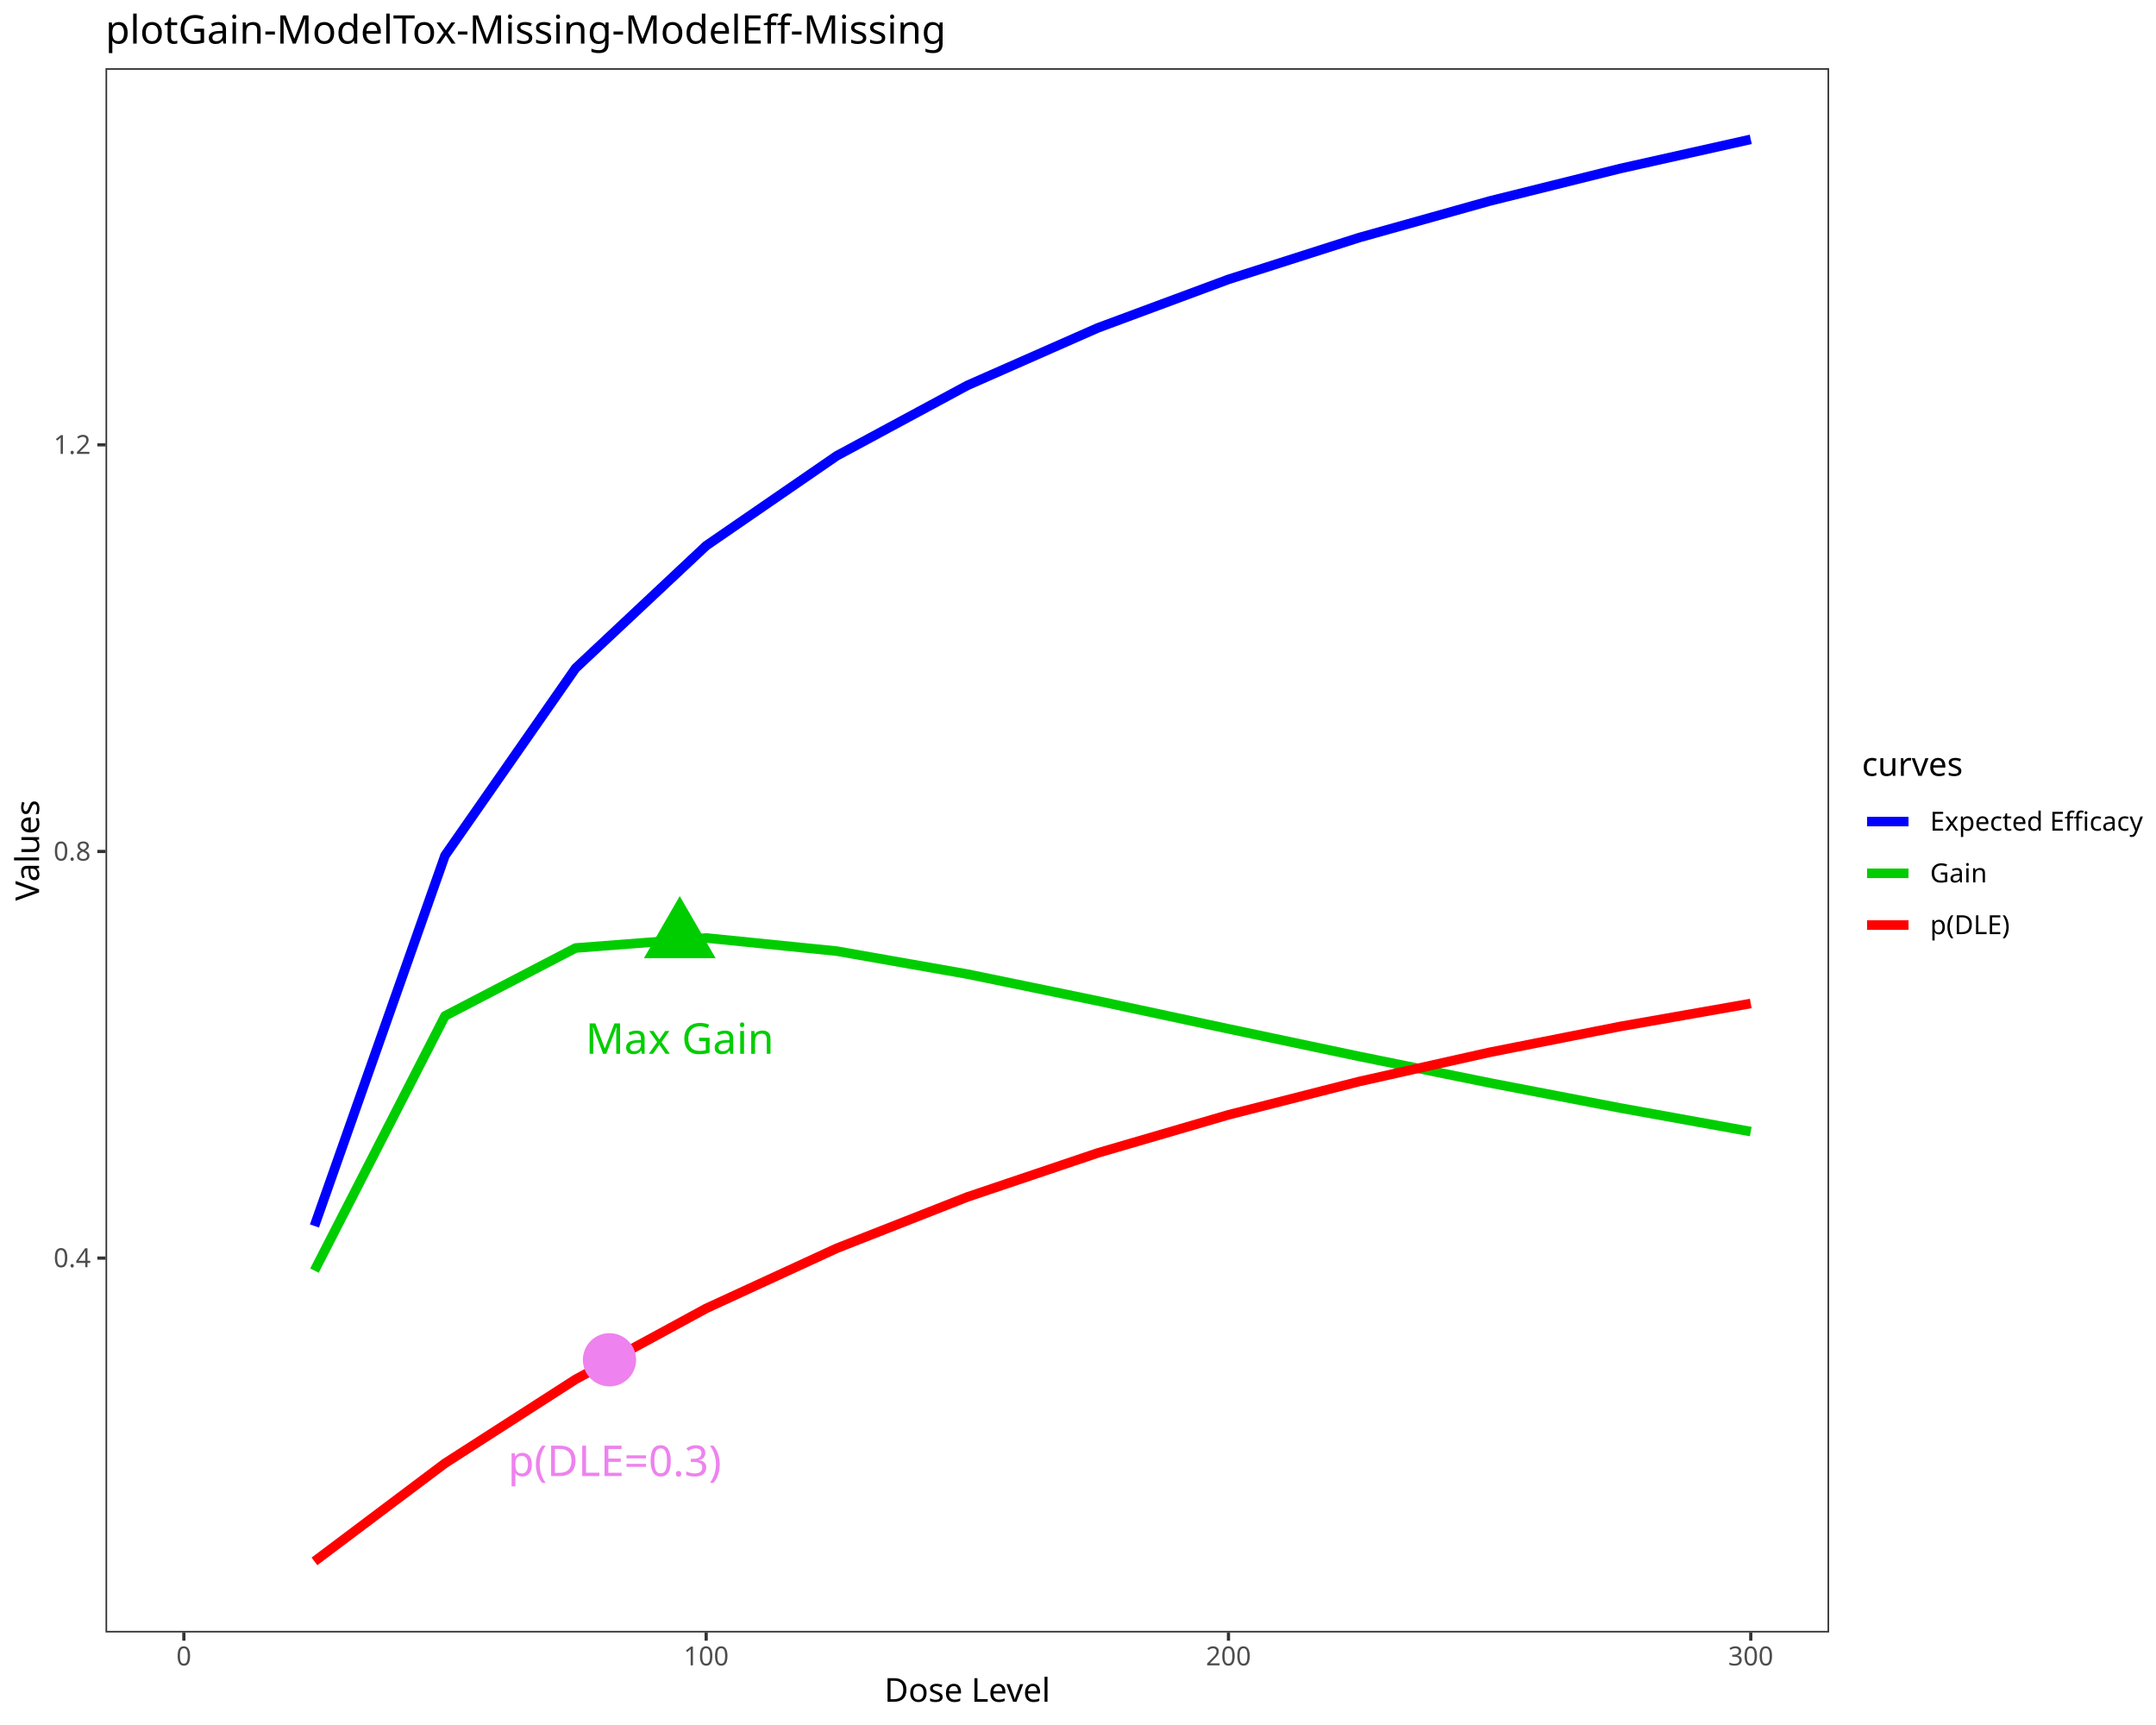
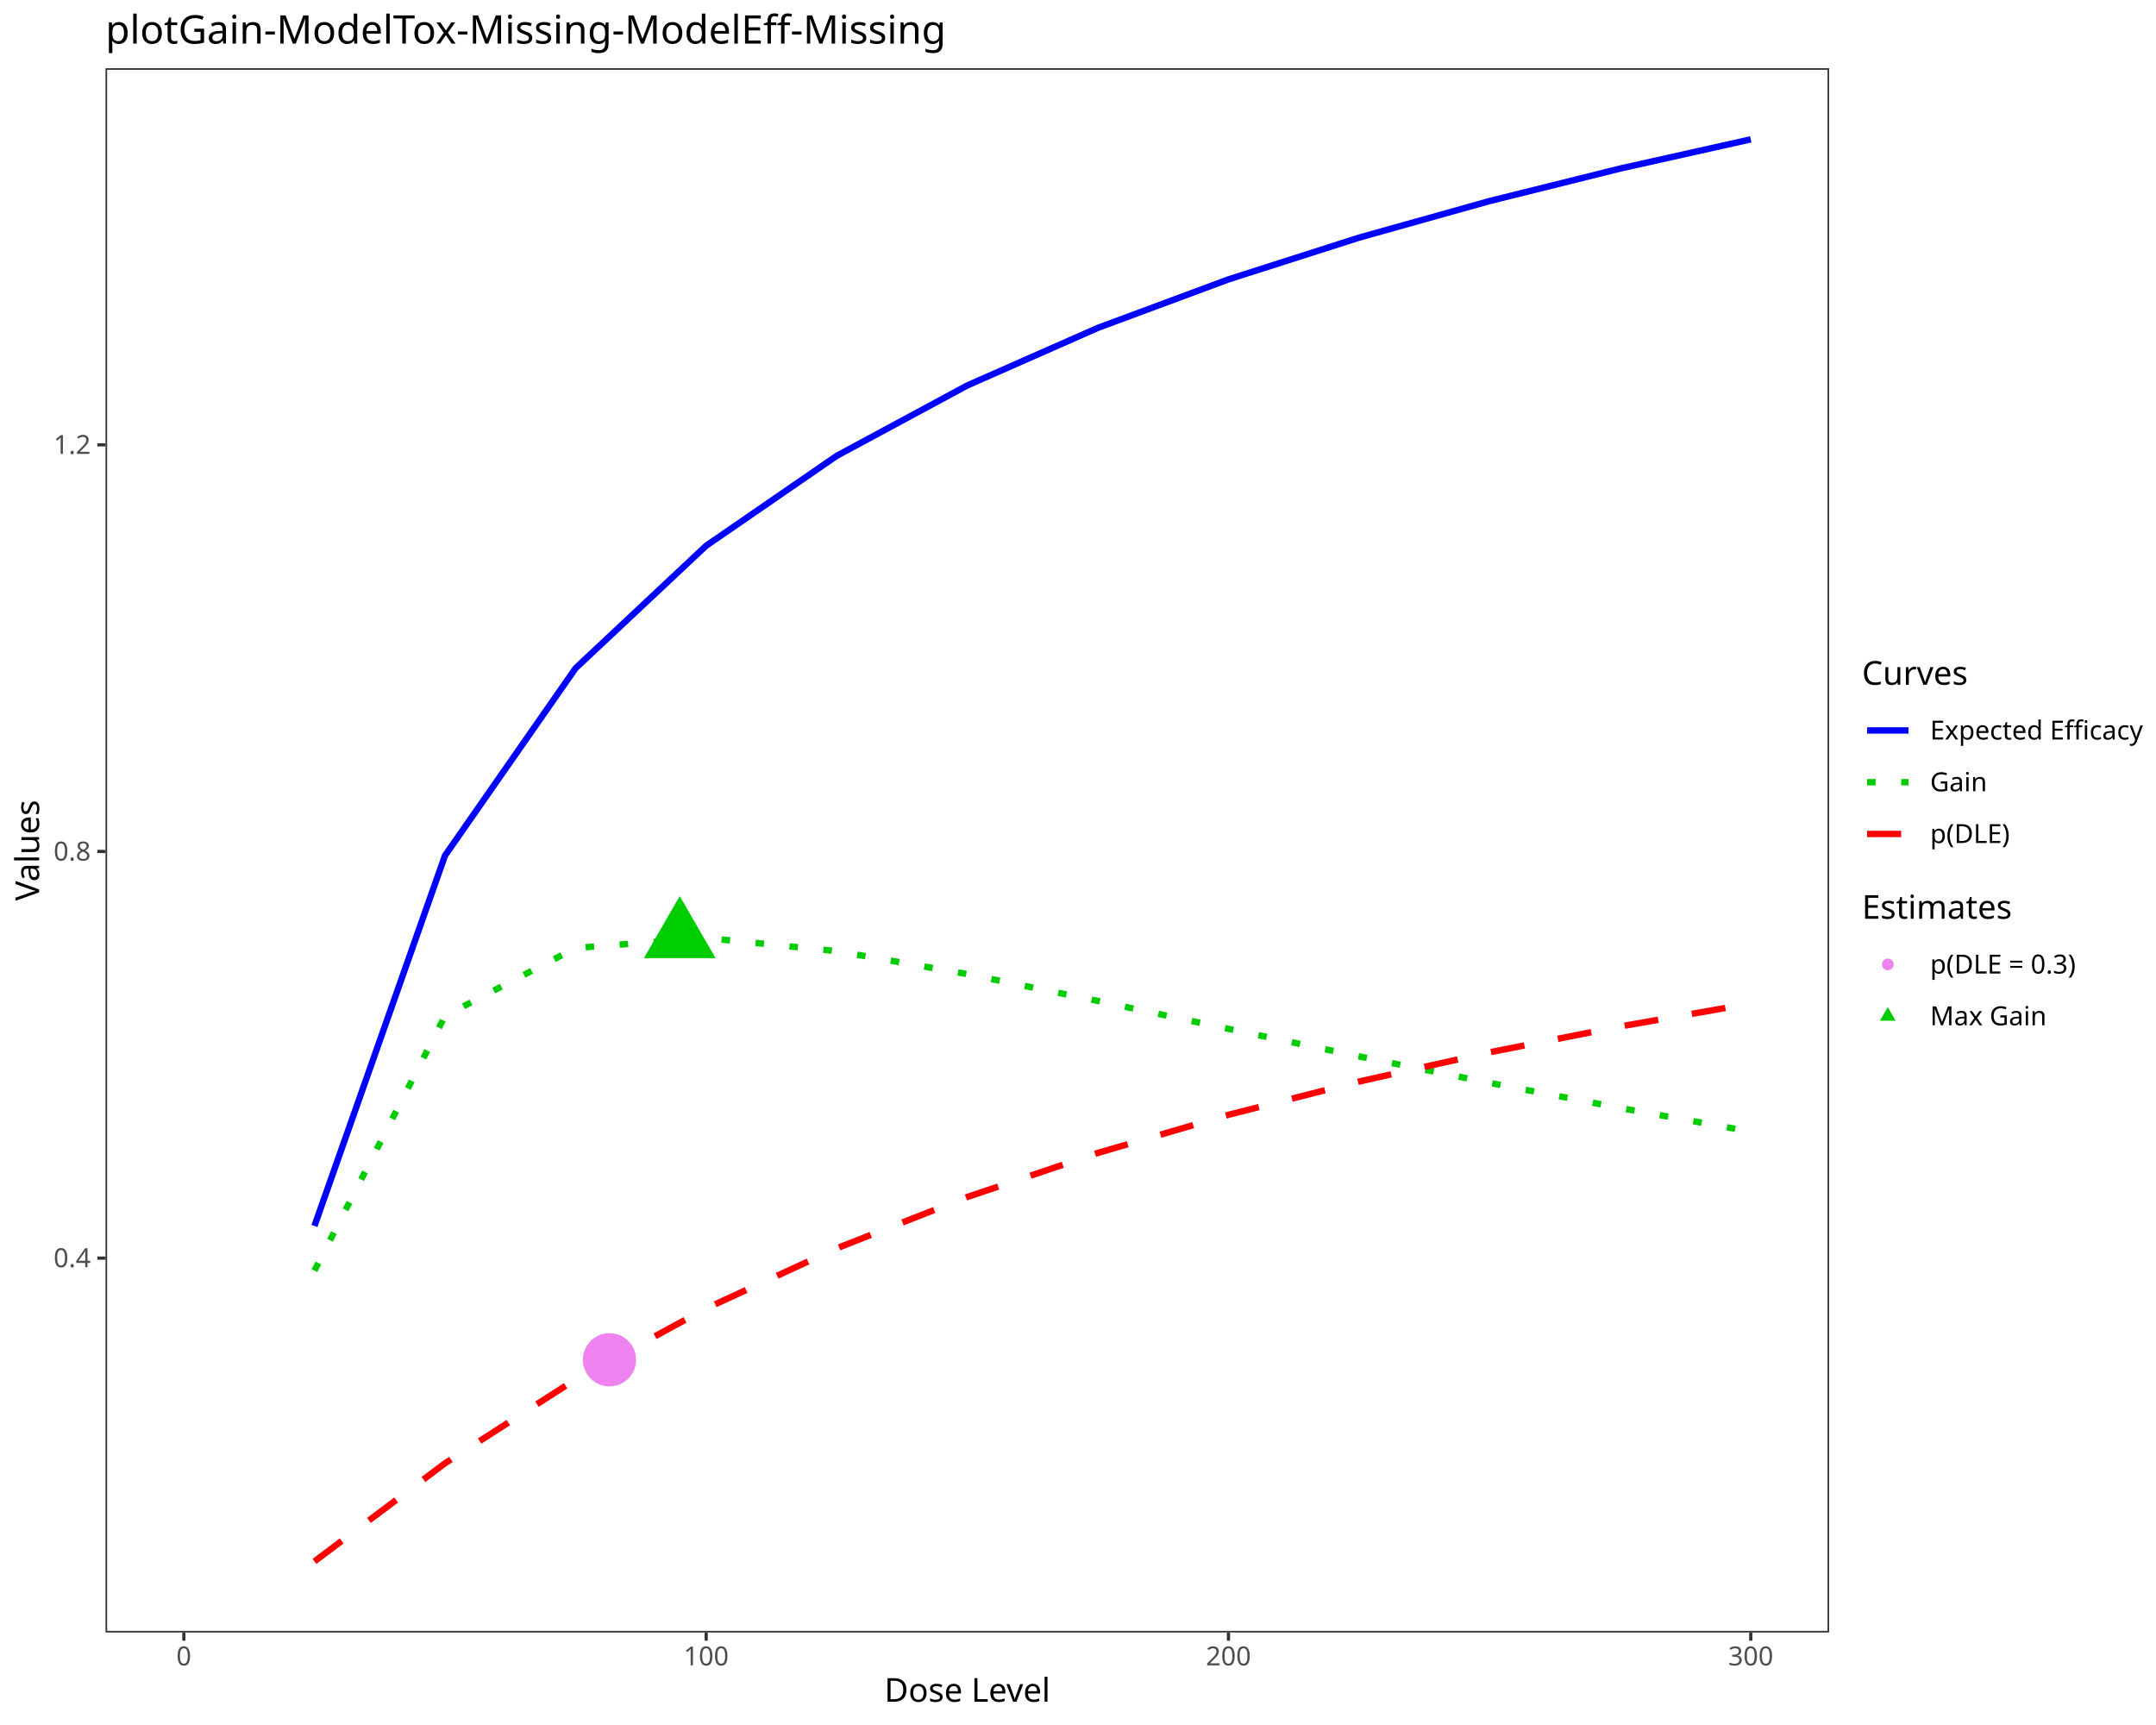
<svg xmlns="http://www.w3.org/2000/svg" class="svglite" data-engine-version="2.0" width="720.00pt" height="576.00pt" viewBox="0 0 720.00 576.00">
  <defs>
    <style type="text/css">
    .svglite line, .svglite polyline, .svglite polygon, .svglite path, .svglite rect, .svglite circle {
      fill: none;
      stroke: #000000;
      stroke-linecap: round;
      stroke-linejoin: round;
      stroke-miterlimit: 10.00;
    }
  </style>
  </defs>
  <rect width="100%" height="100%" style="stroke: none; fill: #FFFFFF;" />
  <defs>
    <clipPath id="cpMC4wMHw3MjAuMDB8MC4wMHw1NzYuMDA=">
      <rect x="0.00" y="0.00" width="720.00" height="576.00" />
    </clipPath>
  </defs>
  <g clip-path="url(#cpMC4wMHw3MjAuMDB8MC4wMHw1NzYuMDA=)">
    <rect x="0.00" y="0.00" width="720.00" height="576.00" style="stroke-width: 1.07; stroke: #FFFFFF; fill: #FFFFFF;" />
  </g>
  <defs>
    <clipPath id="cpMzUuMjR8NjEwLjg0fDIyLjc4fDU0NS4xMQ==">
      <rect x="35.24" y="22.78" width="575.60" height="522.33" />
    </clipPath>
  </defs>
  <g clip-path="url(#cpMzUuMjR8NjEwLjg0fDIyLjc4fDU0NS4xMQ==)">
    <rect x="35.24" y="22.78" width="575.60" height="522.33" style="stroke-width: 1.07; stroke: none; fill: #FFFFFF;" />
-     <polyline points="105.01,409.37 148.61,285.68 192.22,223.13 235.83,182.22 279.43,152.21 323.04,128.70 366.64,109.48 410.25,93.29 453.86,79.35 497.46,67.13 541.07,56.28 584.67,46.53 " style="stroke-width: 3.20; stroke: #0000FF; stroke-linecap: butt;" />
-     <polyline points="105.01,424.27 148.61,339.23 192.22,316.55 235.83,313.20 279.43,317.59 323.04,325.26 366.64,334.23 410.25,343.55 453.86,352.74 497.46,361.59 541.07,369.97 584.67,377.85 " style="stroke-width: 3.20; stroke: #00CD00; stroke-linecap: butt;" />
-     <polyline points="105.01,521.37 148.61,488.61 192.22,460.59 235.83,436.90 279.43,416.82 323.04,399.69 366.64,384.98 410.25,372.25 453.86,361.14 497.46,351.38 541.07,342.75 584.67,335.08 " style="stroke-width: 3.20; stroke: #FF0000; stroke-linecap: butt;" />
+     <polyline points="105.01,409.37 148.61,285.68 192.22,223.13 235.83,182.22 279.43,152.21 323.04,128.70 366.64,109.48 410.25,93.29 453.86,79.35 497.46,67.13 541.07,56.28 584.67,46.53 " style="stroke-width: 2.13; stroke: #0000FF; stroke-linecap: butt;" />
+     <polyline points="105.01,424.27 148.61,339.23 192.22,316.55 235.83,313.20 279.43,317.59 323.04,325.26 366.64,334.23 410.25,343.55 453.86,352.74 497.46,361.59 541.07,369.97 584.67,377.85 " style="stroke-width: 2.13; stroke: #00CD00; stroke-dasharray: 2.85,8.54; stroke-linecap: butt;" />
+     <polyline points="105.01,521.37 148.61,488.61 192.22,460.59 235.83,436.90 279.43,416.82 323.04,399.69 366.64,384.98 410.25,372.25 453.86,361.14 497.46,351.38 541.07,342.75 584.67,335.08 " style="stroke-width: 2.13; stroke: #FF0000; stroke-dasharray: 11.38,11.38; stroke-linecap: butt;" />
    <circle cx="203.54" cy="454.05" r="8.89" style="stroke-width: 0.71; stroke: none; fill: #EE82EE;" />
-     <text x="205.29" y="492.89" text-anchor="middle" style="font-size: 14.23px; fill: #EE82EE; font-family: sans;" textLength="73.16px" lengthAdjust="spacingAndGlyphs">p(DLE=0.3)</text>
    <polygon points="227.00,299.21 238.98,319.95 215.03,319.95 " style="stroke-width: 0.71; stroke: none; fill: #00CD00;" />
-     <text x="227.00" y="351.88" text-anchor="middle" style="font-size: 14.23px; fill: #00CD00; font-family: sans;" textLength="60.89px" lengthAdjust="spacingAndGlyphs">Max Gain</text>
    <rect x="35.24" y="22.78" width="575.60" height="522.33" style="stroke-width: 1.07; stroke: #333333;" />
  </g>
  <g clip-path="url(#cpMC4wMHw3MjAuMDB8MC4wMHw1NzYuMDA=)">
    <text x="30.31" y="423.13" text-anchor="end" style="font-size: 8.80px; fill: #4D4D4D; font-family: sans;" textLength="12.23px" lengthAdjust="spacingAndGlyphs">0.4</text>
    <text x="30.31" y="287.35" text-anchor="end" style="font-size: 8.80px; fill: #4D4D4D; font-family: sans;" textLength="12.23px" lengthAdjust="spacingAndGlyphs">0.8</text>
    <text x="30.31" y="151.57" text-anchor="end" style="font-size: 8.80px; fill: #4D4D4D; font-family: sans;" textLength="12.23px" lengthAdjust="spacingAndGlyphs">1.2</text>
    <polyline points="32.50,420.10 35.24,420.10 " style="stroke-width: 1.07; stroke: #333333; stroke-linecap: butt;" />
    <polyline points="32.50,284.32 35.24,284.32 " style="stroke-width: 1.07; stroke: #333333; stroke-linecap: butt;" />
    <polyline points="32.50,148.54 35.24,148.54 " style="stroke-width: 1.07; stroke: #333333; stroke-linecap: butt;" />
    <polyline points="61.40,547.85 61.40,545.11 " style="stroke-width: 1.07; stroke: #333333; stroke-linecap: butt;" />
    <polyline points="235.83,547.85 235.83,545.11 " style="stroke-width: 1.07; stroke: #333333; stroke-linecap: butt;" />
    <polyline points="410.25,547.85 410.25,545.11 " style="stroke-width: 1.07; stroke: #333333; stroke-linecap: butt;" />
    <polyline points="584.67,547.85 584.67,545.11 " style="stroke-width: 1.07; stroke: #333333; stroke-linecap: butt;" />
    <text x="61.40" y="556.10" text-anchor="middle" style="font-size: 8.80px; fill: #4D4D4D; font-family: sans;" textLength="4.89px" lengthAdjust="spacingAndGlyphs">0</text>
    <text x="235.83" y="556.10" text-anchor="middle" style="font-size: 8.80px; fill: #4D4D4D; font-family: sans;" textLength="14.68px" lengthAdjust="spacingAndGlyphs">100</text>
    <text x="410.25" y="556.10" text-anchor="middle" style="font-size: 8.80px; fill: #4D4D4D; font-family: sans;" textLength="14.68px" lengthAdjust="spacingAndGlyphs">200</text>
    <text x="584.67" y="556.10" text-anchor="middle" style="font-size: 8.80px; fill: #4D4D4D; font-family: sans;" textLength="14.68px" lengthAdjust="spacingAndGlyphs">300</text>
    <text x="323.04" y="568.24" text-anchor="middle" style="font-size: 11.00px; font-family: sans;" textLength="55.04px" lengthAdjust="spacingAndGlyphs">Dose Level</text>
    <text transform="translate(13.05,283.95) rotate(-90)" text-anchor="middle" style="font-size: 11.00px; font-family: sans;" textLength="33.64px" lengthAdjust="spacingAndGlyphs">Values</text>
-     <rect x="621.80" y="250.36" width="92.72" height="67.17" style="stroke-width: 1.07; stroke: none; fill: #FFFFFF;" />
-     <text x="621.80" y="259.07" style="font-size: 11.00px; font-family: sans;" textLength="32.41px" lengthAdjust="spacingAndGlyphs">curves</text>
-     <rect x="621.80" y="265.69" width="17.28" height="17.28" style="stroke-width: 1.07; stroke: none; fill: #FFFFFF;" />
-     <line x1="623.52" y1="274.33" x2="637.35" y2="274.33" style="stroke-width: 3.20; stroke: #0000FF; stroke-linecap: butt;" />
-     <rect x="621.80" y="282.97" width="17.28" height="17.28" style="stroke-width: 1.07; stroke: none; fill: #FFFFFF;" />
-     <line x1="623.52" y1="291.61" x2="637.35" y2="291.61" style="stroke-width: 3.20; stroke: #00CD00; stroke-linecap: butt;" />
-     <rect x="621.80" y="300.25" width="17.28" height="17.28" style="stroke-width: 1.07; stroke: none; fill: #FFFFFF;" />
-     <line x1="623.52" y1="308.89" x2="637.35" y2="308.89" style="stroke-width: 3.20; stroke: #FF0000; stroke-linecap: butt;" />
-     <text x="644.56" y="277.36" style="font-size: 8.80px; font-family: sans;" textLength="69.97px" lengthAdjust="spacingAndGlyphs">Expected Efficacy</text>
-     <text x="644.56" y="294.64" style="font-size: 8.80px; font-family: sans;" textLength="18.59px" lengthAdjust="spacingAndGlyphs">Gain</text>
-     <text x="644.56" y="311.92" style="font-size: 8.80px; font-family: sans;" textLength="27.88px" lengthAdjust="spacingAndGlyphs">p(DLE)</text>
+     <rect x="621.80" y="219.94" width="92.72" height="67.17" style="stroke-width: 1.07; stroke: none; fill: #FFFFFF;" />
+     <text x="621.80" y="228.65" style="font-size: 11.00px; font-family: sans;" textLength="34.85px" lengthAdjust="spacingAndGlyphs">Curves</text>
+     <rect x="621.80" y="235.27" width="17.28" height="17.28" style="stroke-width: 1.07; stroke: none; fill: #FFFFFF;" />
+     <line x1="623.52" y1="243.91" x2="637.35" y2="243.91" style="stroke-width: 2.13; stroke: #0000FF; stroke-linecap: butt;" />
+     <rect x="621.80" y="252.55" width="17.28" height="17.28" style="stroke-width: 1.07; stroke: none; fill: #FFFFFF;" />
+     <line x1="623.52" y1="261.19" x2="637.35" y2="261.19" style="stroke-width: 2.13; stroke: #00CD00; stroke-dasharray: 2.85,8.54; stroke-linecap: butt;" />
+     <rect x="621.80" y="269.83" width="17.28" height="17.28" style="stroke-width: 1.07; stroke: none; fill: #FFFFFF;" />
+     <line x1="623.52" y1="278.47" x2="637.35" y2="278.47" style="stroke-width: 2.13; stroke: #FF0000; stroke-dasharray: 11.38,11.38; stroke-linecap: butt;" />
+     <text x="644.56" y="246.94" style="font-size: 8.80px; font-family: sans;" textLength="69.97px" lengthAdjust="spacingAndGlyphs">Expected Efficacy</text>
+     <text x="644.56" y="264.22" style="font-size: 8.80px; font-family: sans;" textLength="18.59px" lengthAdjust="spacingAndGlyphs">Gain</text>
+     <text x="644.56" y="281.50" style="font-size: 8.80px; font-family: sans;" textLength="27.88px" lengthAdjust="spacingAndGlyphs">p(DLE)</text>
+     <rect x="621.80" y="298.07" width="72.90" height="49.89" style="stroke-width: 1.07; stroke: none; fill: #FFFFFF;" />
+     <text x="621.80" y="306.78" style="font-size: 11.00px; font-family: sans;" textLength="48.31px" lengthAdjust="spacingAndGlyphs">Estimates</text>
+     <rect x="621.80" y="313.40" width="17.28" height="17.28" style="stroke-width: 1.07; stroke: none; fill: #FFFFFF;" />
+     <circle cx="630.44" cy="322.04" r="1.95" style="stroke-width: 0.71; stroke: none; fill: #EE82EE;" />
+     <rect x="621.80" y="330.68" width="17.28" height="17.28" style="stroke-width: 1.07; stroke: none; fill: #FFFFFF;" />
+     <polygon points="630.44,336.28 633.07,340.84 627.80,340.84 " style="stroke-width: 0.71; stroke: none; fill: #00CD00;" />
+     <text x="644.56" y="325.07" style="font-size: 8.80px; font-family: sans;" textLength="50.14px" lengthAdjust="spacingAndGlyphs">p(DLE = 0.3)</text>
+     <text x="644.56" y="342.35" style="font-size: 8.80px; font-family: sans;" textLength="37.67px" lengthAdjust="spacingAndGlyphs">Max Gain</text>
    <text x="35.24" y="14.56" style="font-size: 13.20px; font-family: sans;" textLength="266.33px" lengthAdjust="spacingAndGlyphs">plotGain-ModelTox-Missing-ModelEff-Missing</text>
  </g>
</svg>
